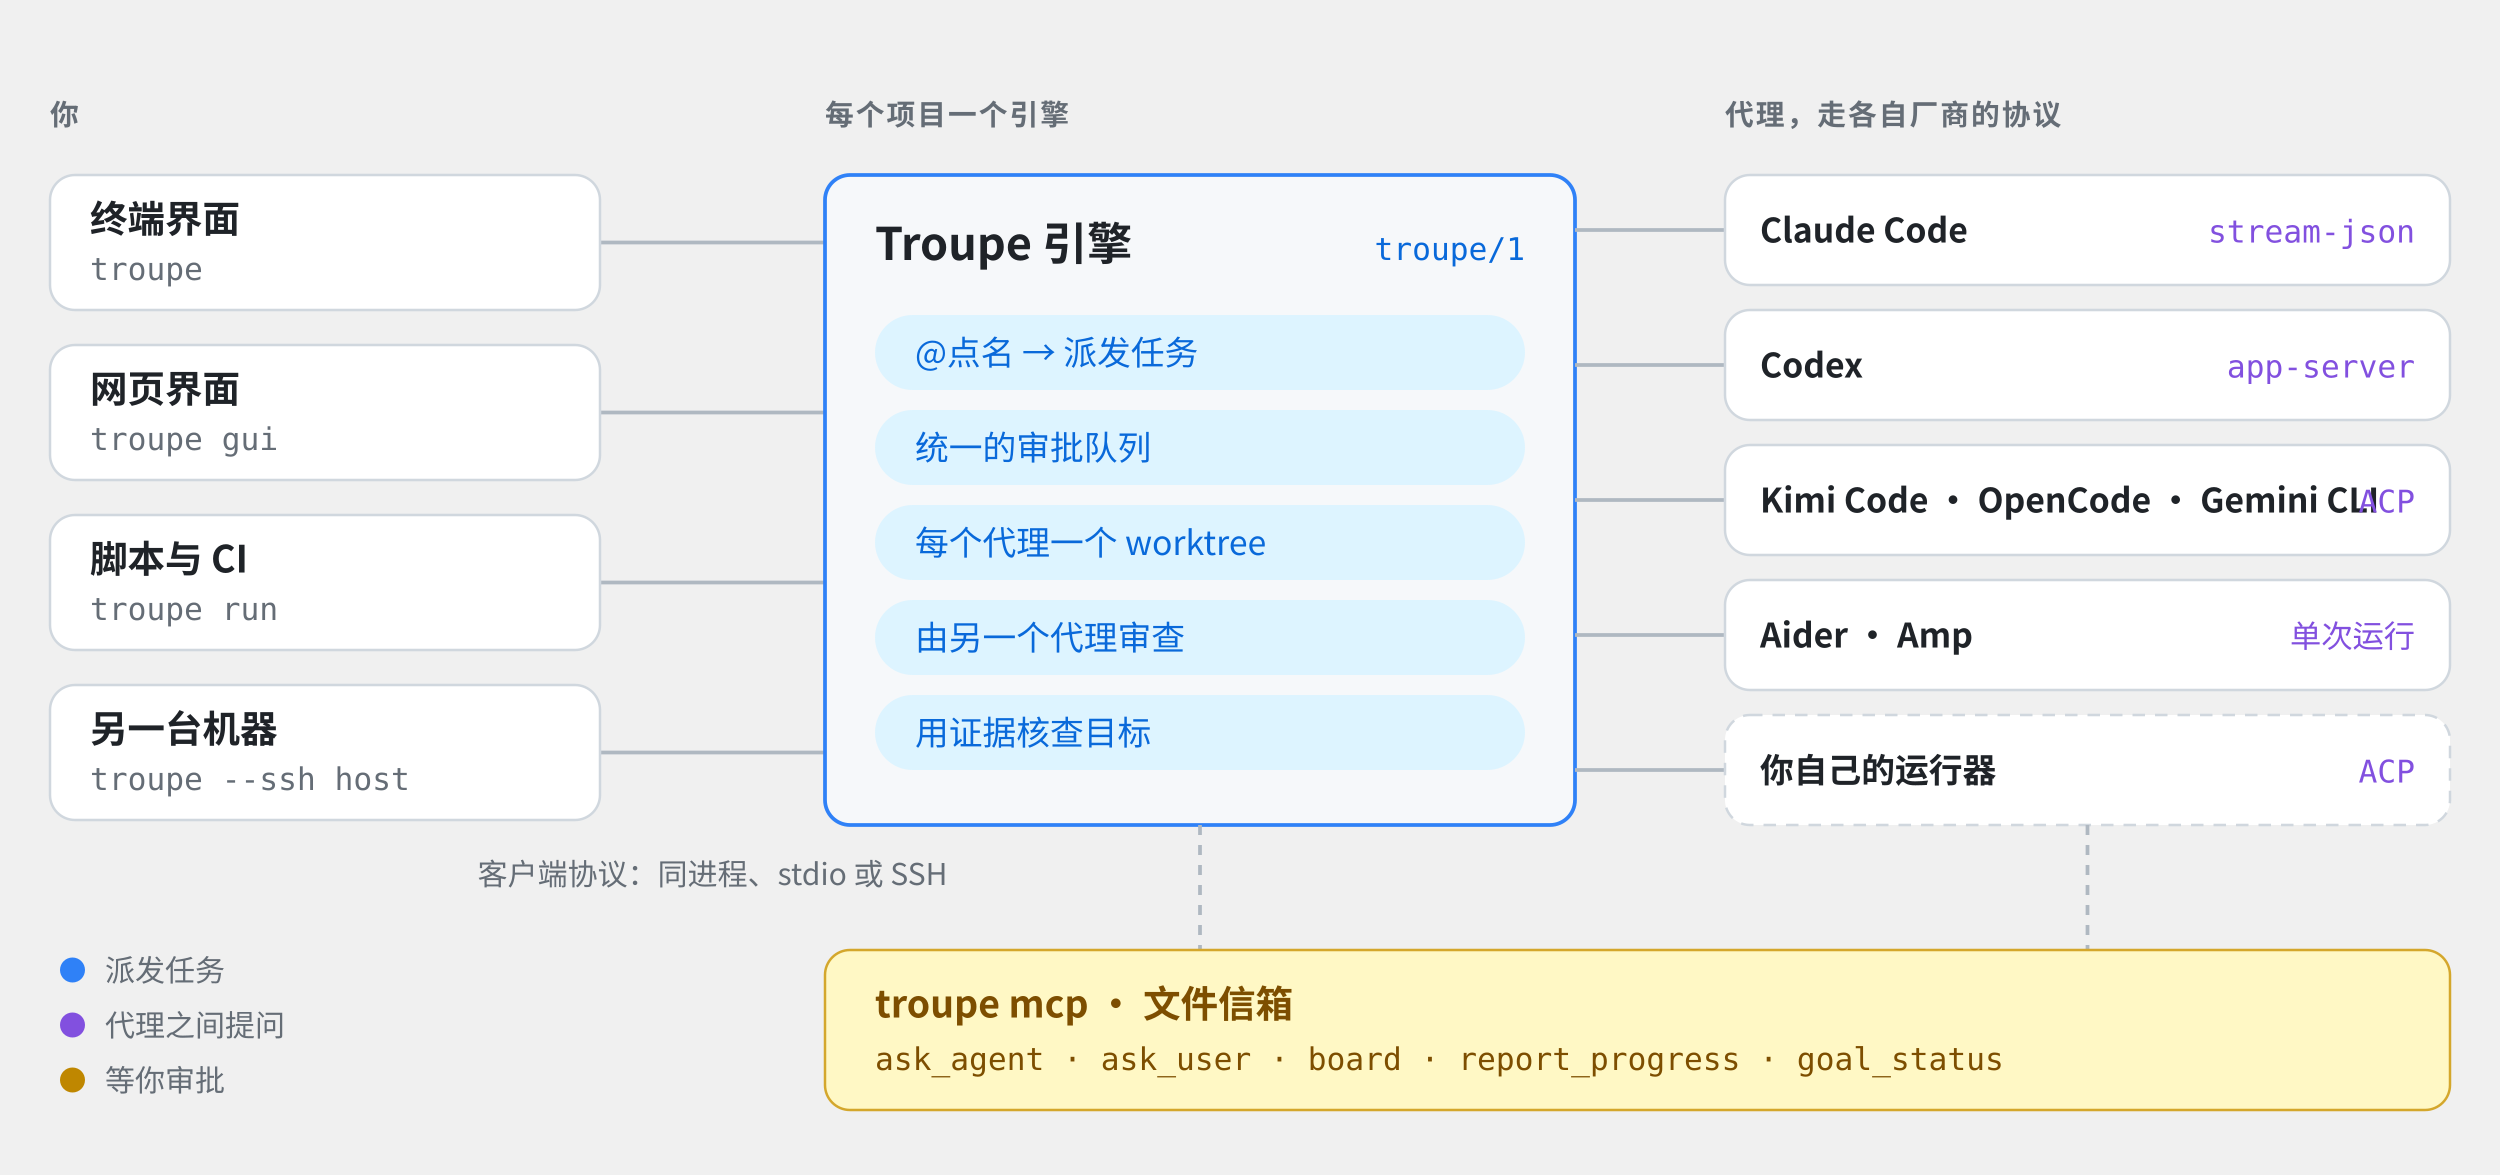
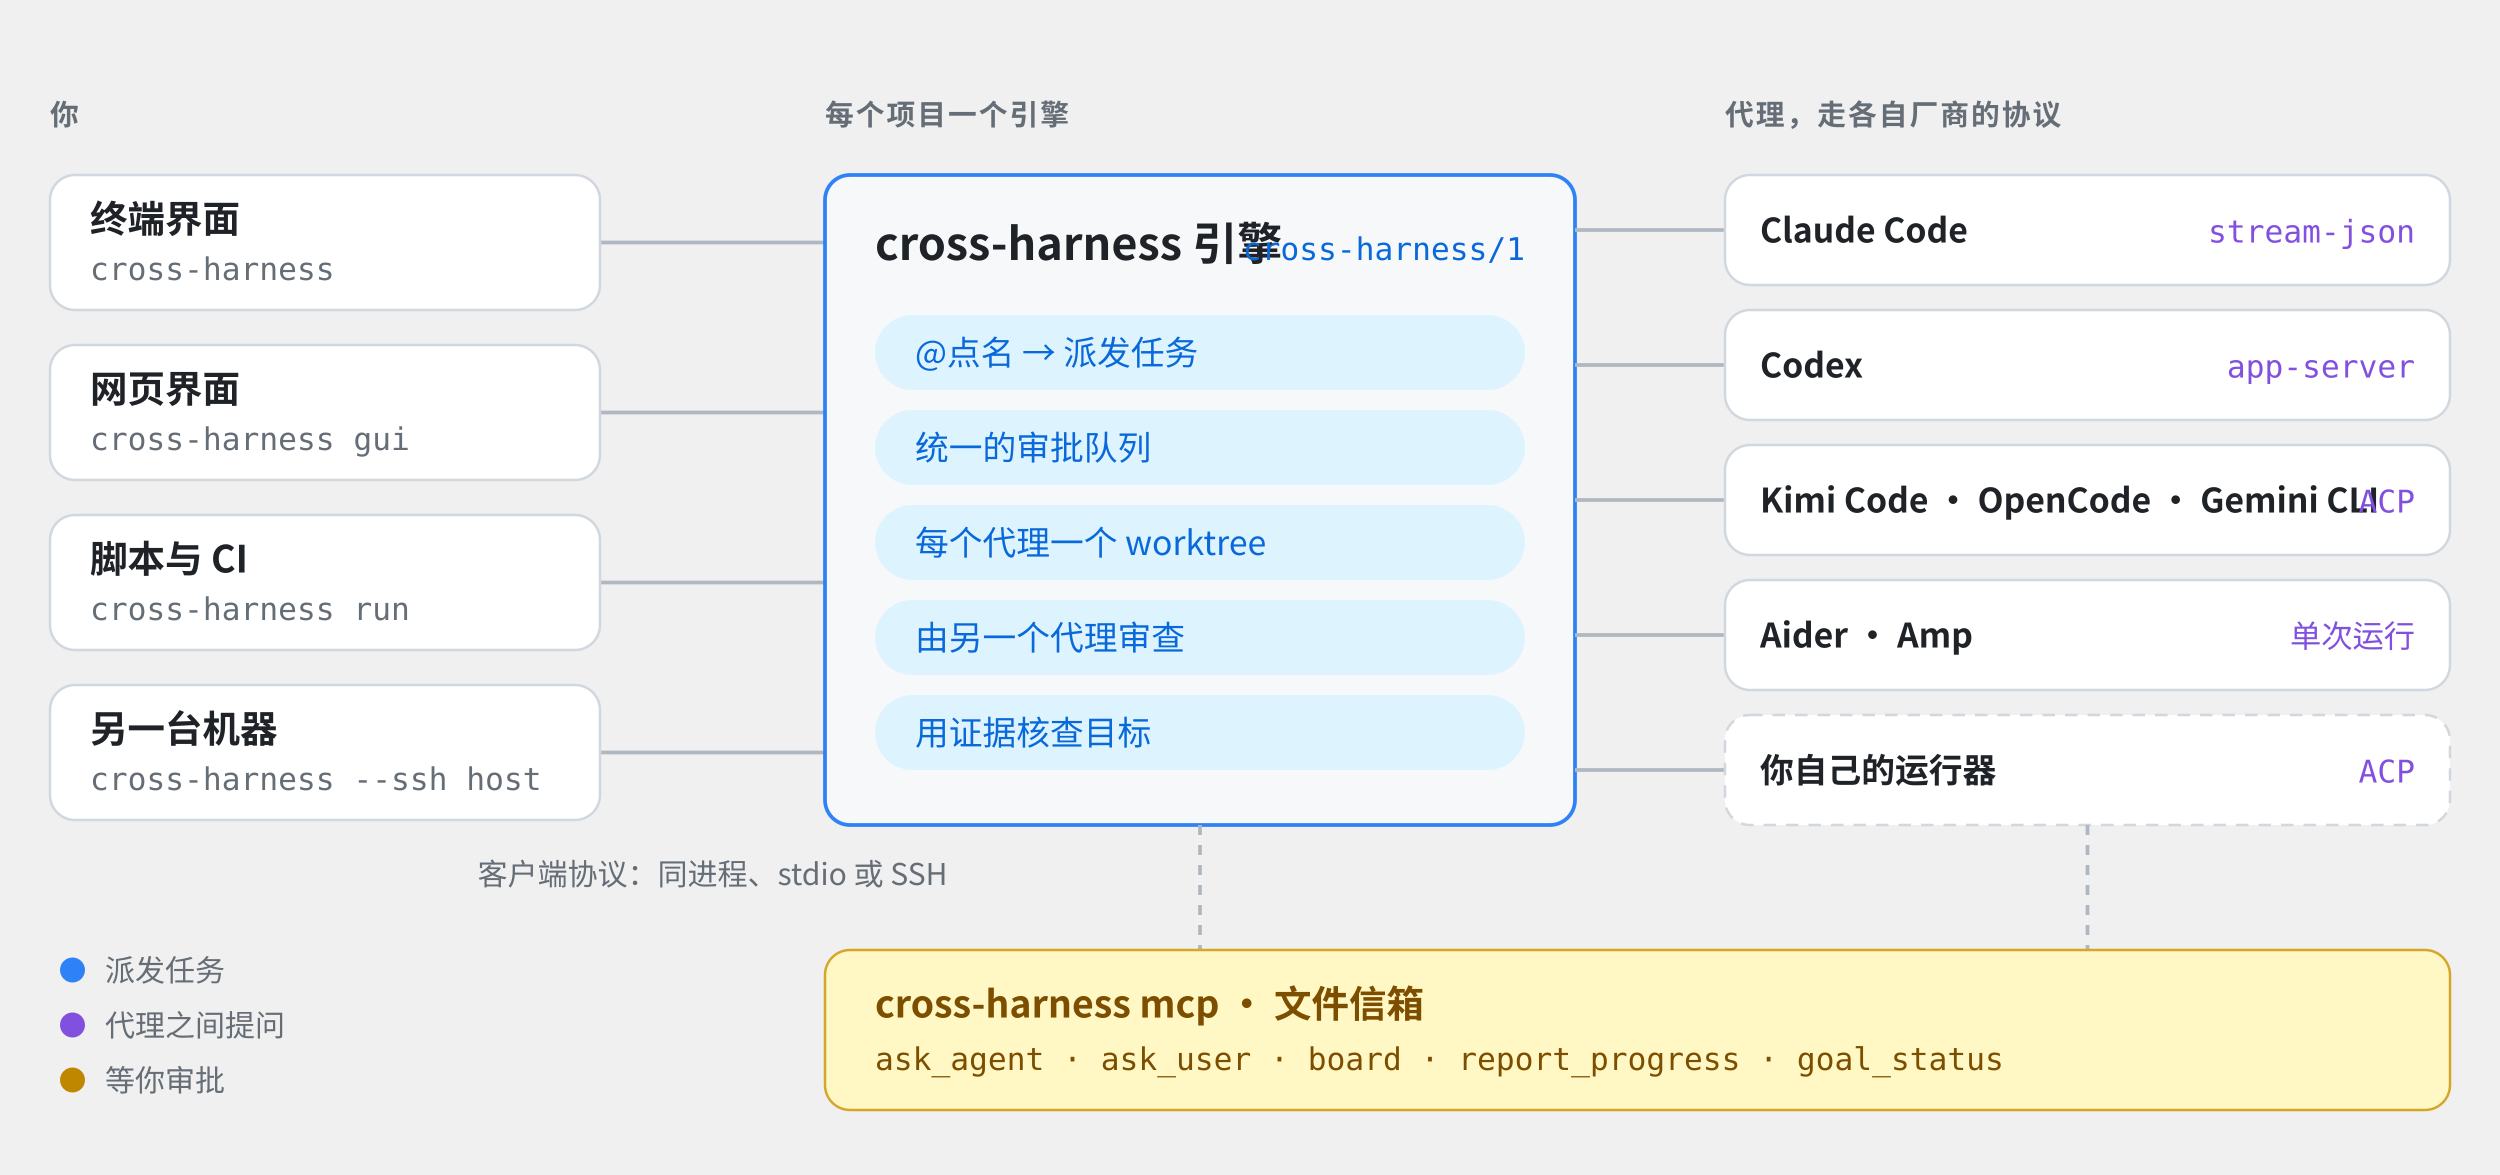
- <svg xmlns="http://www.w3.org/2000/svg" viewBox="0 0 1000 470" width="1000" height="470" role="img" aria-label="Troupe 的工作方式：界面连接每个项目唯一的引擎；引擎通过各厂商自己的协议连接代理；代理通过文件信箱回调 Troupe。">
+ <svg xmlns="http://www.w3.org/2000/svg" viewBox="0 0 1000 470" width="1000" height="470" role="img" aria-label="cross-harness 的工作方式：界面连接每个项目唯一的引擎；引擎通过各厂商自己的协议连接代理；代理通过文件信箱回调 cross-harness。">
  <style>
text{font-family:system-ui,-apple-system,BlinkMacSystemFont,"Segoe UI","PingFang SC","Microsoft YaHei","Noto Sans CJK SC",Helvetica,Arial,sans-serif;fill:#1f2328}.mono{font-family:ui-monospace,SFMono-Regular,"SF Mono",Menlo,Consolas,monospace;font-size:12.5px;fill:#656d76}
.caps{font-size:11.5px;font-weight:700;letter-spacing:.8px;fill:#656d76}.name{font-size:15px;font-weight:600}.small{font-size:13.5px}.title{font-size:18px;font-weight:700}.note{font-size:12px;fill:#656d76}.left{text-anchor:start}
.card{fill:#ffffff;stroke:#d0d7de}.own{stroke-dasharray:5 4}.engine{fill:#f6f8fa;stroke:#2f81f7;stroke-width:1.5}.pill{fill:#ddf4ff}.pilltext{font-size:13.5px;fill:#0969da}.accent{fill:#0969da}.tag{fill:#8250df}
.mail{fill:#fff8c5;stroke:#d4a72c}.mailtext{fill:#7d4e00}.wire{fill:none;stroke:#afb8c1;stroke-width:1.5}.dashed{stroke-dasharray:4 4}
.dot{opacity:0;animation-duration:9s;animation-iteration-count:infinite;animation-timing-function:linear}.task{fill:#2f81f7}.ask{fill:#8250df}.approve{fill:#bf8700}
@media (prefers-reduced-motion:reduce){.dot{animation:none}}
@media (prefers-color-scheme:dark){text{fill:#e6edf3}.mono,.caps,.note{fill:#8b949e}.card{fill:#161b22;stroke:#30363d}.engine{fill:#0d1117;stroke:#2f81f7}.pill{fill:#12263b}.pilltext,.accent{fill:#58a6ff}.tag{fill:#bc8cff}.mail{fill:#2b2111;stroke:#9e6a03}.mailtext{fill:#e3b341}.wire{stroke:#484f58}.task{fill:#58a6ff}.ask{fill:#bc8cff}.approve{fill:#d29922}}
@keyframes t1{0%,2.22%{transform:translate(240px,97px);opacity:0}3.89%{opacity:1}2.22%{transform:translate(240px,97px)}5.56%{transform:translate(330px,97px)}16.67%{transform:translate(630px,92px)}18.89%{transform:translate(690px,92px)}18.89%{opacity:1}22.22%{opacity:0;transform:translate(690px,92px)}100%{opacity:0}}
@keyframes t2{0%,2.22%{transform:translate(240px,97px);opacity:0}3.89%{opacity:1}2.22%{transform:translate(240px,97px)}5.75%{transform:translate(330px,97px)}17.65%{transform:translate(630px,146px)}20.00%{transform:translate(690px,146px)}20.00%{opacity:1}23.33%{opacity:0;transform:translate(690px,146px)}100%{opacity:0}}
@keyframes t3{0%,2.22%{transform:translate(240px,97px);opacity:0}3.89%{opacity:1}2.22%{transform:translate(240px,97px)}5.86%{transform:translate(330px,97px)}18.69%{transform:translate(630px,200px)}21.11%{transform:translate(690px,200px)}21.11%{opacity:1}24.44%{opacity:0;transform:translate(690px,200px)}100%{opacity:0}}
@keyframes q1{0%,28.89%{transform:translate(835px,330px);opacity:0}30.56%{opacity:1}28.89%{transform:translate(835px,330px)}30.81%{transform:translate(835px,380px)}44.44%{transform:translate(480px,380px)}46.36%{transform:translate(480px,330px)}55.47%{transform:translate(630px,146px)}57.78%{transform:translate(690px,146px)}57.78%{opacity:1}61.11%{opacity:0;transform:translate(690px,146px)}100%{opacity:0}}
@keyframes a1{0%,64.44%{transform:translate(690px,92px);opacity:0}66.11%{opacity:1}64.44%{transform:translate(690px,92px)}66.67%{transform:translate(630px,92px)}77.78%{transform:translate(330px,97px)}81.11%{transform:translate(240px,97px)}81.11%{opacity:1}84.44%{opacity:0;transform:translate(240px,97px)}100%{opacity:0}}
</style>
  <text x="20" y="50" class="caps">你</text>
  <text x="330" y="50" class="caps">每个项目一个引擎</text>
  <text x="690" y="50" class="caps">代理，走各自厂商的协议</text>
  <path d="M240 97H330" class="wire" />
  <rect x="20" y="70" width="220" height="54" rx="10" class="card" />
  <text x="36" y="93" class="name">终端界面</text>
-   <text x="36" y="112" class="mono">troupe</text>
+   <text x="36" y="112" class="mono">cross-harness</text>
  <path d="M240 165H330" class="wire" />
  <rect x="20" y="138" width="220" height="54" rx="10" class="card" />
  <text x="36" y="161" class="name">网页界面</text>
-   <text x="36" y="180" class="mono">troupe gui</text>
+   <text x="36" y="180" class="mono">cross-harness gui</text>
  <path d="M240 233H330" class="wire" />
  <rect x="20" y="206" width="220" height="54" rx="10" class="card" />
  <text x="36" y="229" class="name">脚本与 CI</text>
-   <text x="36" y="248" class="mono">troupe run</text>
+   <text x="36" y="248" class="mono">cross-harness run</text>
  <path d="M240 301H330" class="wire" />
  <rect x="20" y="274" width="220" height="54" rx="10" class="card" />
  <text x="36" y="297" class="name">另一台机器</text>
-   <text x="36" y="316" class="mono">troupe --ssh host</text>
+   <text x="36" y="316" class="mono">cross-harness --ssh host</text>
  <text x="285" y="354" text-anchor="middle" class="note">客户端协议：同进程、stdio 或 SSH</text>
  <rect x="330" y="70" width="300" height="260" rx="10" class="engine" />
-   <text x="350" y="104" class="title">Troupe 引擎</text>
-   <text x="610" y="104" text-anchor="end" class="mono accent">troupe/1</text>
+   <text x="350" y="104" class="title">cross-harness 引擎</text>
+   <text x="610" y="104" text-anchor="end" class="mono accent">cross-harness/1</text>
  <rect x="350" y="126" width="260" height="30" rx="15" class="pill" />
  <text x="366" y="146" class="pilltext">@点名 → 派发任务</text>
  <rect x="350" y="164" width="260" height="30" rx="15" class="pill" />
  <text x="366" y="184" class="pilltext">统一的审批队列</text>
  <rect x="350" y="202" width="260" height="30" rx="15" class="pill" />
  <text x="366" y="222" class="pilltext">每个代理一个 worktree</text>
  <rect x="350" y="240" width="260" height="30" rx="15" class="pill" />
  <text x="366" y="260" class="pilltext">由另一个代理审查</text>
  <rect x="350" y="278" width="260" height="30" rx="15" class="pill" />
  <text x="366" y="298" class="pilltext">用证据核查目标</text>
  <path d="M630 92H690" class="wire" />
  <rect x="690" y="70" width="290" height="44" rx="10" class="card" />
  <text x="704" y="97" class="name small">Claude Code</text>
  <text x="966" y="97" text-anchor="end" class="mono tag">stream-json</text>
  <path d="M630 146H690" class="wire" />
  <rect x="690" y="124" width="290" height="44" rx="10" class="card" />
  <text x="704" y="151" class="name small">Codex</text>
  <text x="966" y="151" text-anchor="end" class="mono tag">app-server</text>
  <path d="M630 200H690" class="wire" />
  <rect x="690" y="178" width="290" height="44" rx="10" class="card" />
  <text x="704" y="205" class="name small">Kimi Code · OpenCode · Gemini CLI</text>
  <text x="966" y="205" text-anchor="end" class="mono tag">ACP</text>
  <path d="M630 254H690" class="wire" />
  <rect x="690" y="232" width="290" height="44" rx="10" class="card" />
  <text x="704" y="259" class="name small">Aider · Amp</text>
  <text x="966" y="259" text-anchor="end" class="mono tag">单次运行</text>
  <path d="M630 308H690" class="wire" />
  <rect x="690" y="286" width="290" height="44" rx="10" class="card own" />
  <text x="704" y="313" class="name small">你自己的运行器</text>
  <text x="966" y="313" text-anchor="end" class="mono tag">ACP</text>
  <path d="M835 330V380" class="wire dashed" />
  <path d="M480 330V380" class="wire dashed" />
  <rect x="330" y="380" width="650" height="64" rx="10" class="mail" />
-   <text x="350" y="407" class="name mailtext">troupe mcp · 文件信箱</text>
+   <text x="350" y="407" class="name mailtext">cross-harness mcp · 文件信箱</text>
  <text x="350" y="428" class="mono mailtext">ask_agent · ask_user · board · report_progress · goal_status</text>
  <circle cx="29" cy="388" r="5" class="dot task" style="opacity:1;animation:none" />
  <text x="42" y="392.5" class="note left">派发任务</text>
  <circle cx="29" cy="410" r="5" class="dot ask" style="opacity:1;animation:none" />
  <text x="42" y="414.5" class="note left">代理之间提问</text>
  <circle cx="29" cy="432" r="5" class="dot approve" style="opacity:1;animation:none" />
  <text x="42" y="436.5" class="note left">等你审批</text>
  <circle r="5" class="dot task" style="animation-name:t1" />
  <circle r="5" class="dot task" style="animation-name:t2" />
  <circle r="5" class="dot task" style="animation-name:t3" />
  <circle r="5" class="dot ask" style="animation-name:q1" />
  <circle r="5" class="dot approve" style="animation-name:a1" />
</svg>
